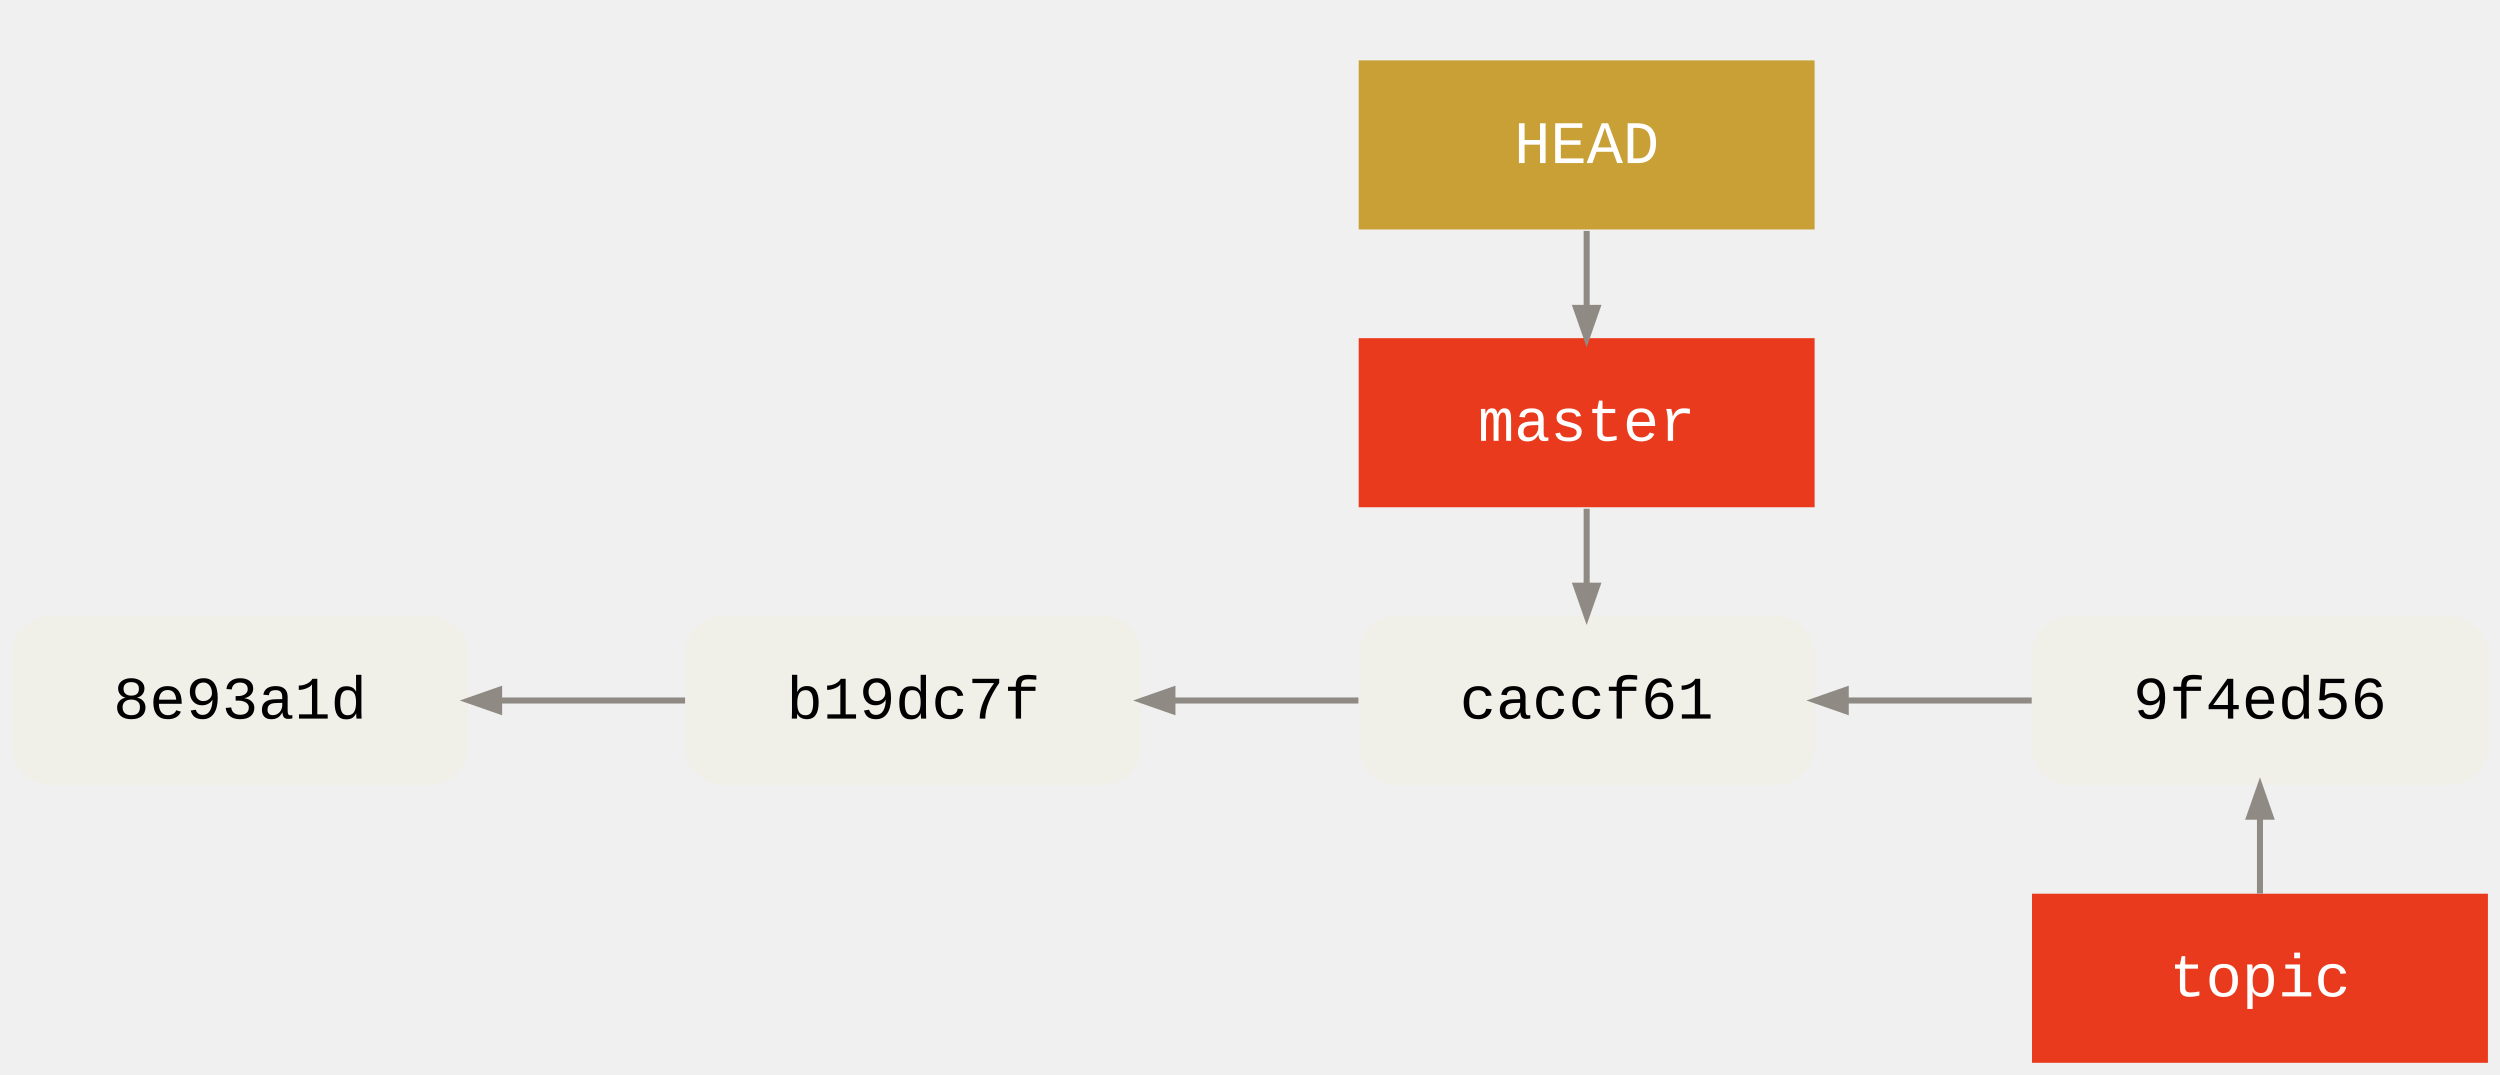
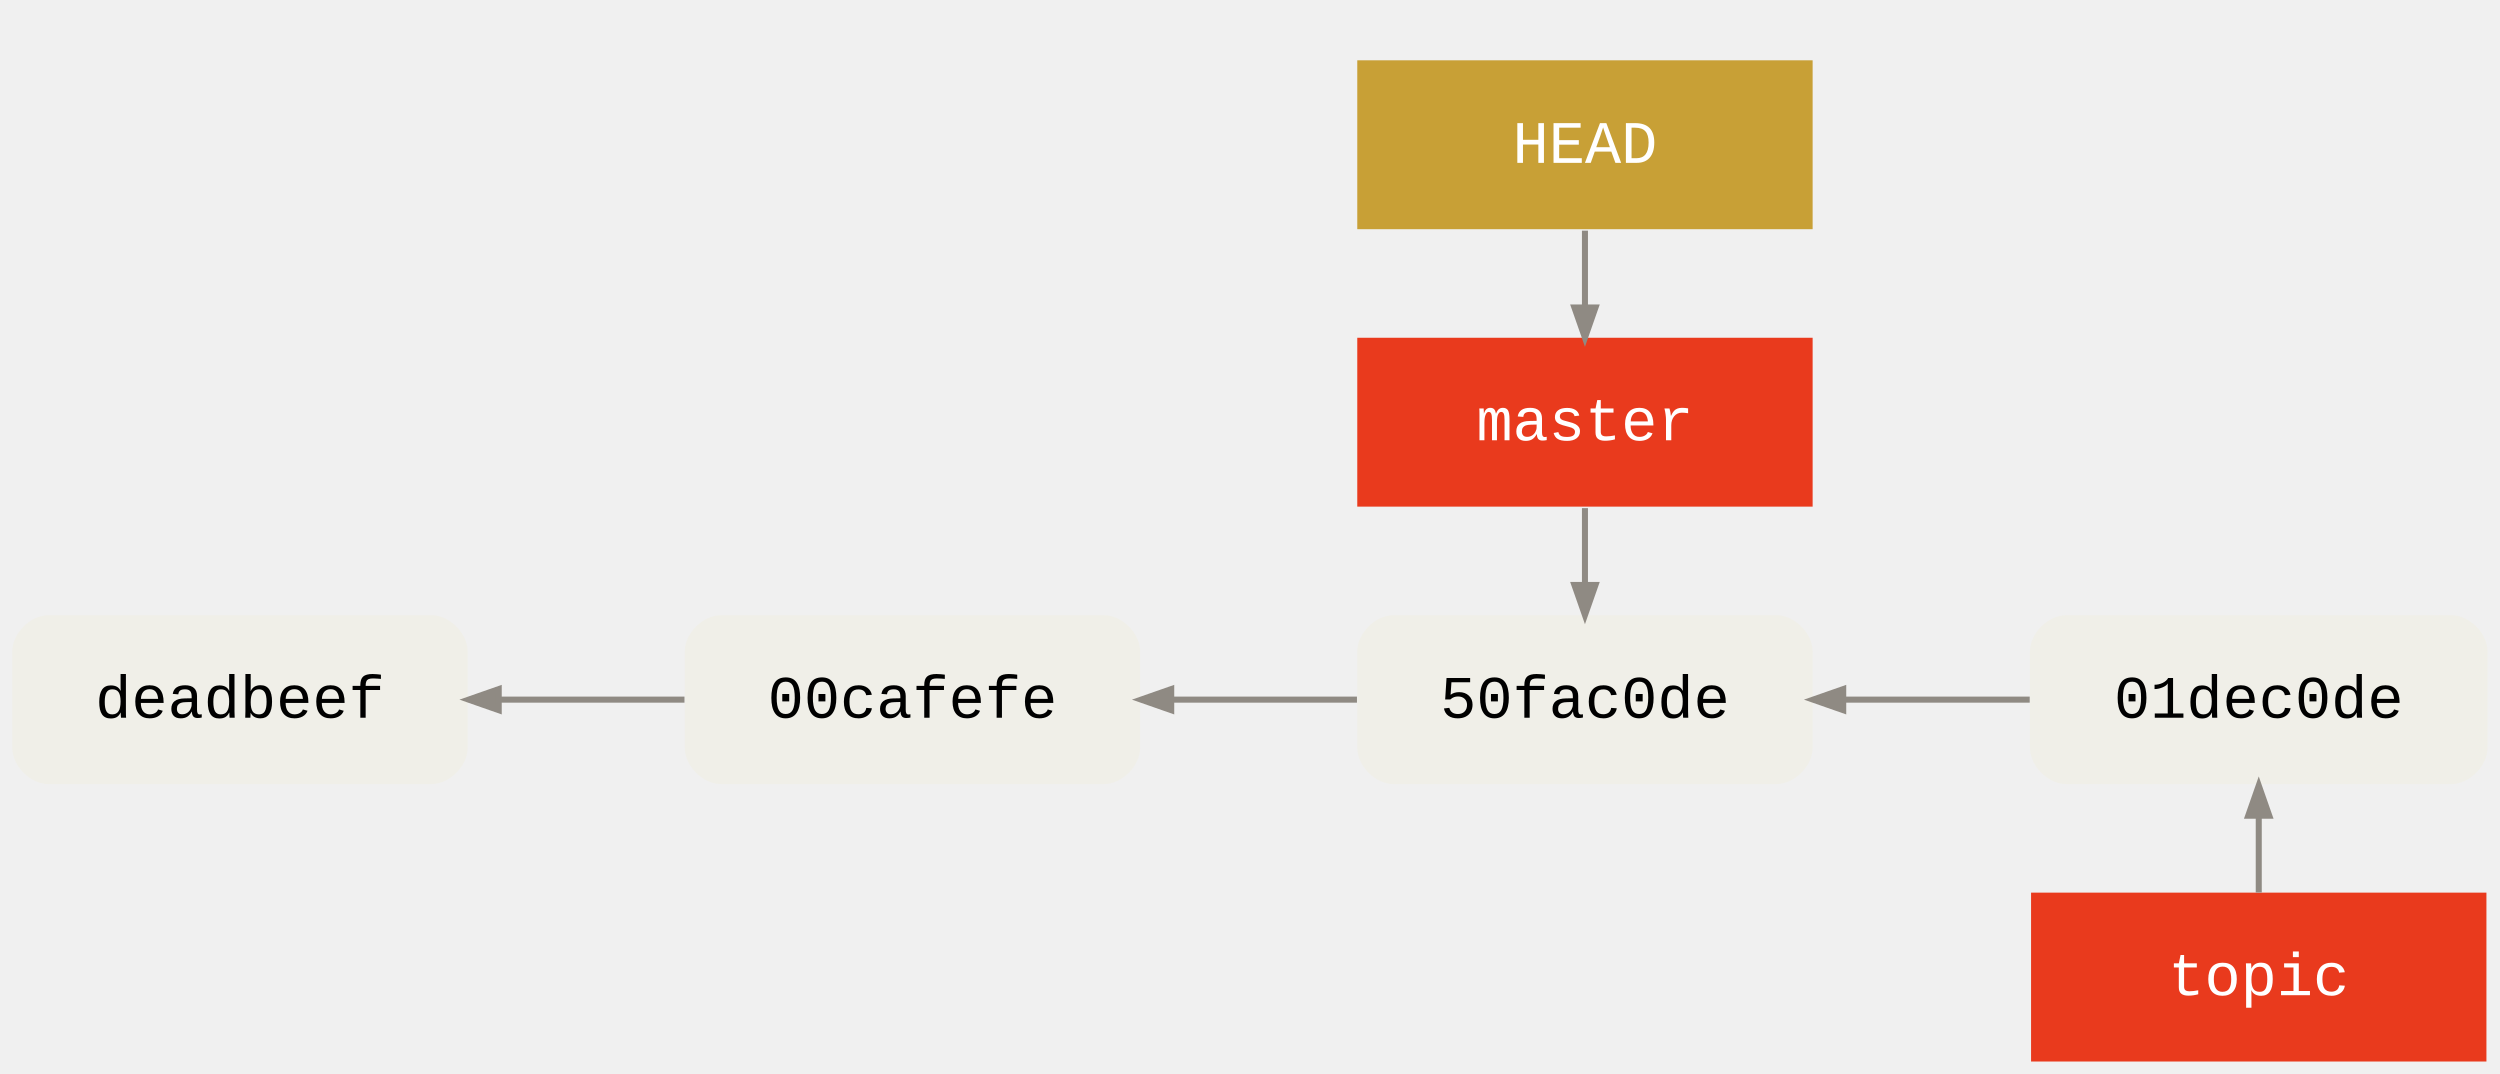
- <svg xmlns="http://www.w3.org/2000/svg" width="828pt" height="356pt" viewBox="0.00 0.00 828.00 356.00">
+ <svg xmlns="http://www.w3.org/2000/svg" width="829pt" height="356pt" viewBox="0.00 0.00 828.86 356.00">
  <g id="graph0" class="graph" transform="scale(1 1) rotate(0) translate(4 352)">
    <g id="clust1" class="cluster">
</g>
    <g id="node1" class="node">
      <path fill="#f0efe8" stroke="#000000" stroke-width="0" d="M139,-148C139,-148 12,-148 12,-148 6,-148 0,-142 0,-136 0,-136 0,-104 0,-104 0,-98 6,-92 12,-92 12,-92 139,-92 139,-92 145,-92 151,-98 151,-104 151,-104 151,-136 151,-136 151,-142 145,-148 139,-148" />
-       <text text-anchor="middle" x="75.5" y="-114" font-family="Menlo, Monaco, Consolas, Lucida Console, Courier New, monospace" font-size="20.00" fill="#000000">8e93a1d</text>
+       <text text-anchor="middle" x="75.5" y="-114" font-family="Menlo, Monaco, Consolas, Lucida Console, Courier New, monospace" font-size="20.00" fill="#000000">deadbeef</text>
    </g>
    <g id="node2" class="node">
      <path fill="#f0efe8" stroke="#000000" stroke-width="0" d="M362,-148C362,-148 235,-148 235,-148 229,-148 223,-142 223,-136 223,-136 223,-104 223,-104 223,-98 229,-92 235,-92 235,-92 362,-92 362,-92 368,-92 374,-98 374,-104 374,-104 374,-136 374,-136 374,-142 368,-148 362,-148" />
-       <text text-anchor="middle" x="298.5" y="-114" font-family="Menlo, Monaco, Consolas, Lucida Console, Courier New, monospace" font-size="20.00" fill="#000000">b19dc7f</text>
+       <text text-anchor="middle" x="298.5" y="-114" font-family="Menlo, Monaco, Consolas, Lucida Console, Courier New, monospace" font-size="20.00" fill="#000000">00cafefe</text>
    </g>
    <g id="edge1" class="edge">
      <path fill="none" stroke="#8f8a83" stroke-width="2" d="M161.457,-120C181.708,-120 203.146,-120 222.901,-120" />
      <polygon fill="#8f8a83" stroke="#8f8a83" stroke-width="2" points="161.309,-116.5 151.309,-120 161.309,-123.5 161.309,-116.5" />
    </g>
    <g id="node3" class="node">
      <path fill="#f0efe8" stroke="#000000" stroke-width="0" d="M585,-148C585,-148 458,-148 458,-148 452,-148 446,-142 446,-136 446,-136 446,-104 446,-104 446,-98 452,-92 458,-92 458,-92 585,-92 585,-92 591,-92 597,-98 597,-104 597,-104 597,-136 597,-136 597,-142 591,-148 585,-148" />
-       <text text-anchor="middle" x="521.5" y="-114" font-family="Menlo, Monaco, Consolas, Lucida Console, Courier New, monospace" font-size="20.00" fill="#000000">caccf61</text>
+       <text text-anchor="middle" x="521.5" y="-114" font-family="Menlo, Monaco, Consolas, Lucida Console, Courier New, monospace" font-size="20.00" fill="#000000">50fac0de</text>
    </g>
    <g id="edge2" class="edge">
      <path fill="none" stroke="#8f8a83" stroke-width="2" d="M384.457,-120C404.707,-120 426.146,-120 445.901,-120" />
      <polygon fill="#8f8a83" stroke="#8f8a83" stroke-width="2" points="384.309,-116.5 374.309,-120 384.309,-123.5 384.309,-116.5" />
    </g>
    <g id="node4" class="node">
-       <path fill="#f0efe8" stroke="#000000" stroke-width="0" d="M808,-148C808,-148 681,-148 681,-148 675,-148 669,-142 669,-136 669,-136 669,-104 669,-104 669,-98 675,-92 681,-92 681,-92 808,-92 808,-92 814,-92 820,-98 820,-104 820,-104 820,-136 820,-136 820,-142 814,-148 808,-148" />
-       <text text-anchor="middle" x="744.5" y="-114" font-family="Menlo, Monaco, Consolas, Lucida Console, Courier New, monospace" font-size="20.00" fill="#000000">9f4ed56</text>
+       <path fill="#f0efe8" stroke="#000000" stroke-width="0" d="M808.792,-148C808.792,-148 681.069,-148 681.069,-148 675.069,-148 669.069,-142 669.069,-136 669.069,-136 669.069,-104 669.069,-104 669.069,-98 675.069,-92 681.069,-92 681.069,-92 808.792,-92 808.792,-92 814.792,-92 820.792,-98 820.792,-104 820.792,-104 820.792,-136 820.792,-136 820.792,-142 814.792,-148 808.792,-148" />
+       <text text-anchor="middle" x="744.931" y="-114" font-family="Menlo, Monaco, Consolas, Lucida Console, Courier New, monospace" font-size="20.00" fill="#000000">01dec0de</text>
    </g>
    <g id="edge3" class="edge">
-       <path fill="none" stroke="#8f8a83" stroke-width="2" d="M607.457,-120C627.707,-120 649.146,-120 668.901,-120" />
-       <polygon fill="#8f8a83" stroke="#8f8a83" stroke-width="2" points="607.309,-116.5 597.309,-120 607.309,-123.5 607.309,-116.5" />
+       <path fill="none" stroke="#8f8a83" stroke-width="2" d="M607.32,-120C627.63,-120 649.149,-120 668.985,-120" />
+       <polygon fill="#8f8a83" stroke="#8f8a83" stroke-width="2" points="607.144,-116.5 597.143,-120 607.143,-123.5 607.144,-116.5" />
    </g>
    <g id="node6" class="node">
      <polygon fill="#e93a1d" stroke="#000000" stroke-width="0" points="597,-240 446,-240 446,-184 597,-184 597,-240" />
      <text text-anchor="middle" x="521.5" y="-206" font-family="Menlo, Monaco, Consolas, Lucida Console, Courier New, monospace" font-size="20.00" fill="#ffffff">master</text>
    </g>
    <g id="edge4" class="edge">
      <path fill="none" stroke="#8f8a83" stroke-width="2" d="M521.5,-158.288C521.5,-166.697 521.5,-175.105 521.5,-183.514" />
      <polygon fill="#8f8a83" stroke="#8f8a83" stroke-width="2" points="525,-158.031 521.5,-148.031 518,-158.031 525,-158.031" />
    </g>
    <g id="node7" class="node">
-       <polygon fill="#e93a1d" stroke="#000000" stroke-width="0" points="820,-56 669,-56 669,0 820,0 820,-56" />
-       <text text-anchor="middle" x="744.5" y="-22" font-family="Menlo, Monaco, Consolas, Lucida Console, Courier New, monospace" font-size="20.00" fill="#ffffff">topic</text>
+       <polygon fill="#e93a1d" stroke="#000000" stroke-width="0" points="820.431,-56 669.431,-56 669.431,0 820.431,0 820.431,-56" />
+       <text text-anchor="middle" x="744.931" y="-22" font-family="Menlo, Monaco, Consolas, Lucida Console, Courier New, monospace" font-size="20.00" fill="#ffffff">topic</text>
    </g>
    <g id="edge6" class="edge">
-       <path fill="none" stroke="#8f8a83" stroke-width="2" d="M744.5,-81.257C744.5,-72.849 744.5,-64.44 744.5,-56.031" />
-       <polygon fill="#8f8a83" stroke="#8f8a83" stroke-width="2" points="741,-81.514 744.5,-91.514 748,-81.514 741,-81.514" />
+       <path fill="none" stroke="#8f8a83" stroke-width="2" d="M744.931,-81.257C744.931,-72.849 744.931,-64.44 744.931,-56.031" />
+       <polygon fill="#8f8a83" stroke="#8f8a83" stroke-width="2" points="741.431,-81.514 744.931,-91.514 748.431,-81.514 741.431,-81.514" />
    </g>
    <g id="node5" class="node">
      <polygon fill="#c8a036" stroke="#000000" stroke-width="0" points="597,-332 446,-332 446,-276 597,-276 597,-332" />
      <text text-anchor="middle" x="521.5" y="-298" font-family="Menlo, Monaco, Consolas, Lucida Console, Courier New, monospace" font-size="20.00" fill="#ffffff">HEAD</text>
    </g>
    <g id="edge5" class="edge">
      <path fill="none" stroke="#8f8a83" stroke-width="2" d="M521.5,-250.288C521.5,-258.697 521.5,-267.105 521.5,-275.514" />
      <polygon fill="#8f8a83" stroke="#8f8a83" stroke-width="2" points="525,-250.031 521.5,-240.031 518,-250.031 525,-250.031" />
    </g>
  </g>
</svg>
